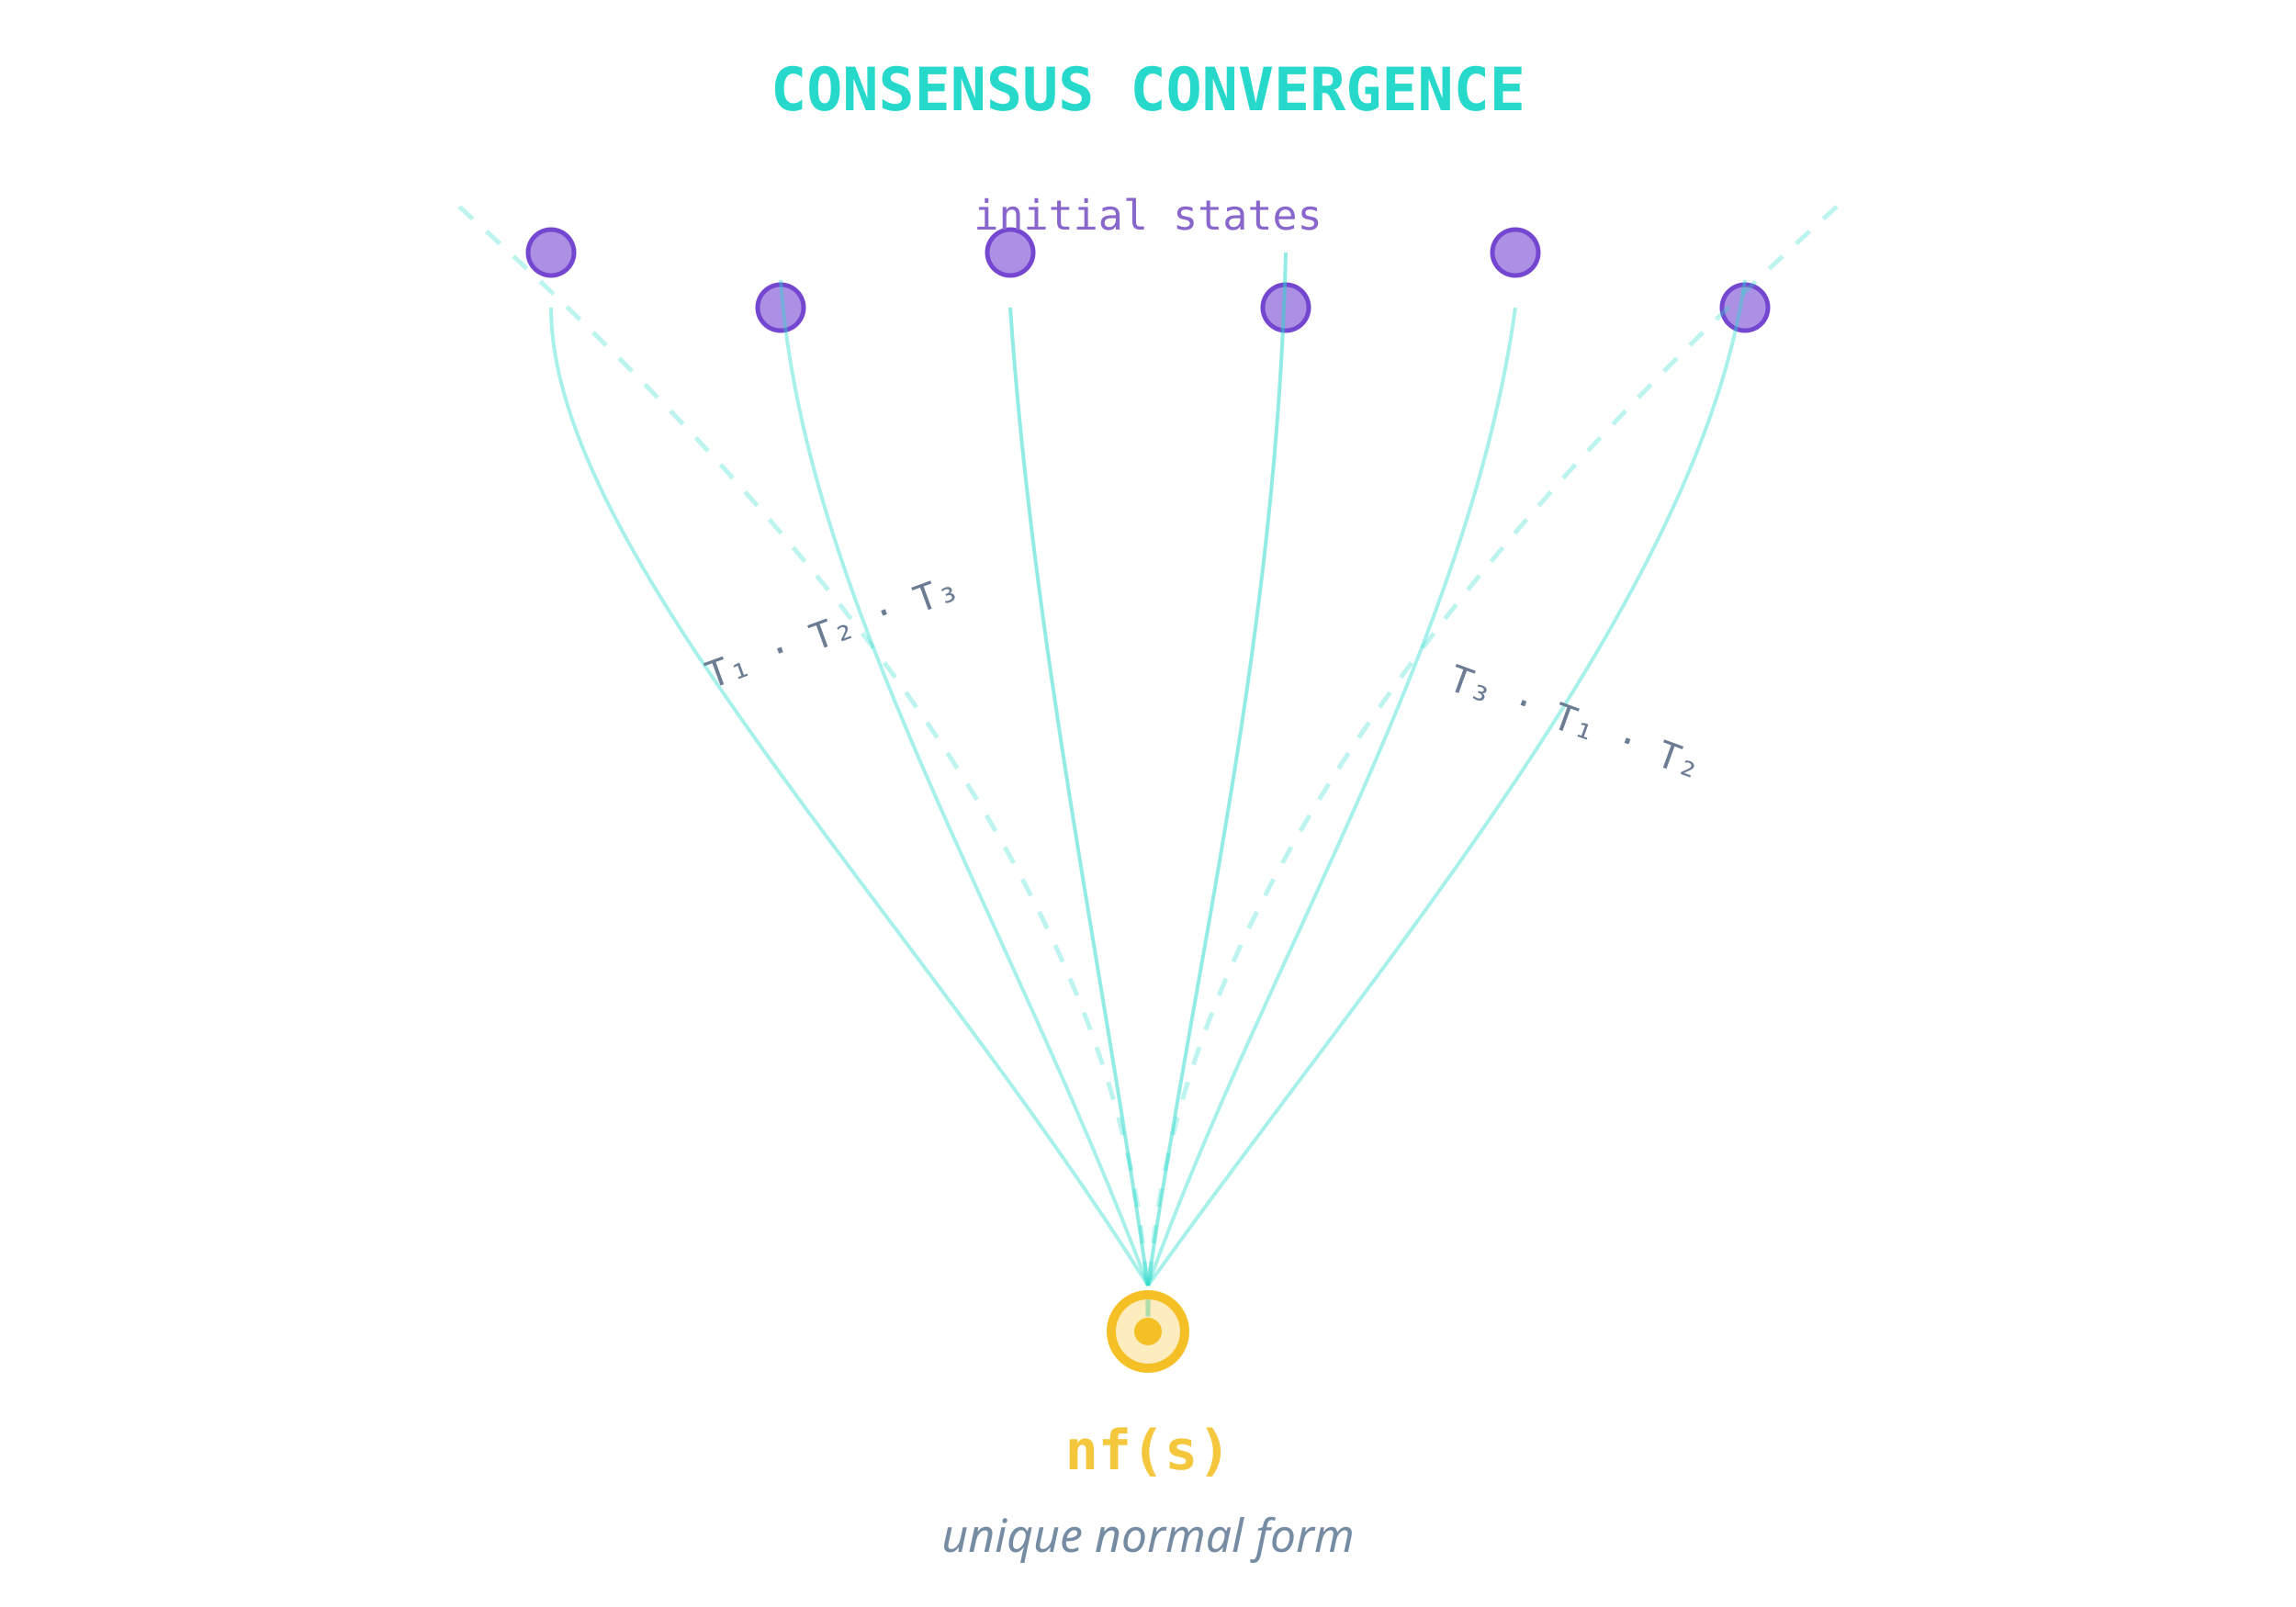
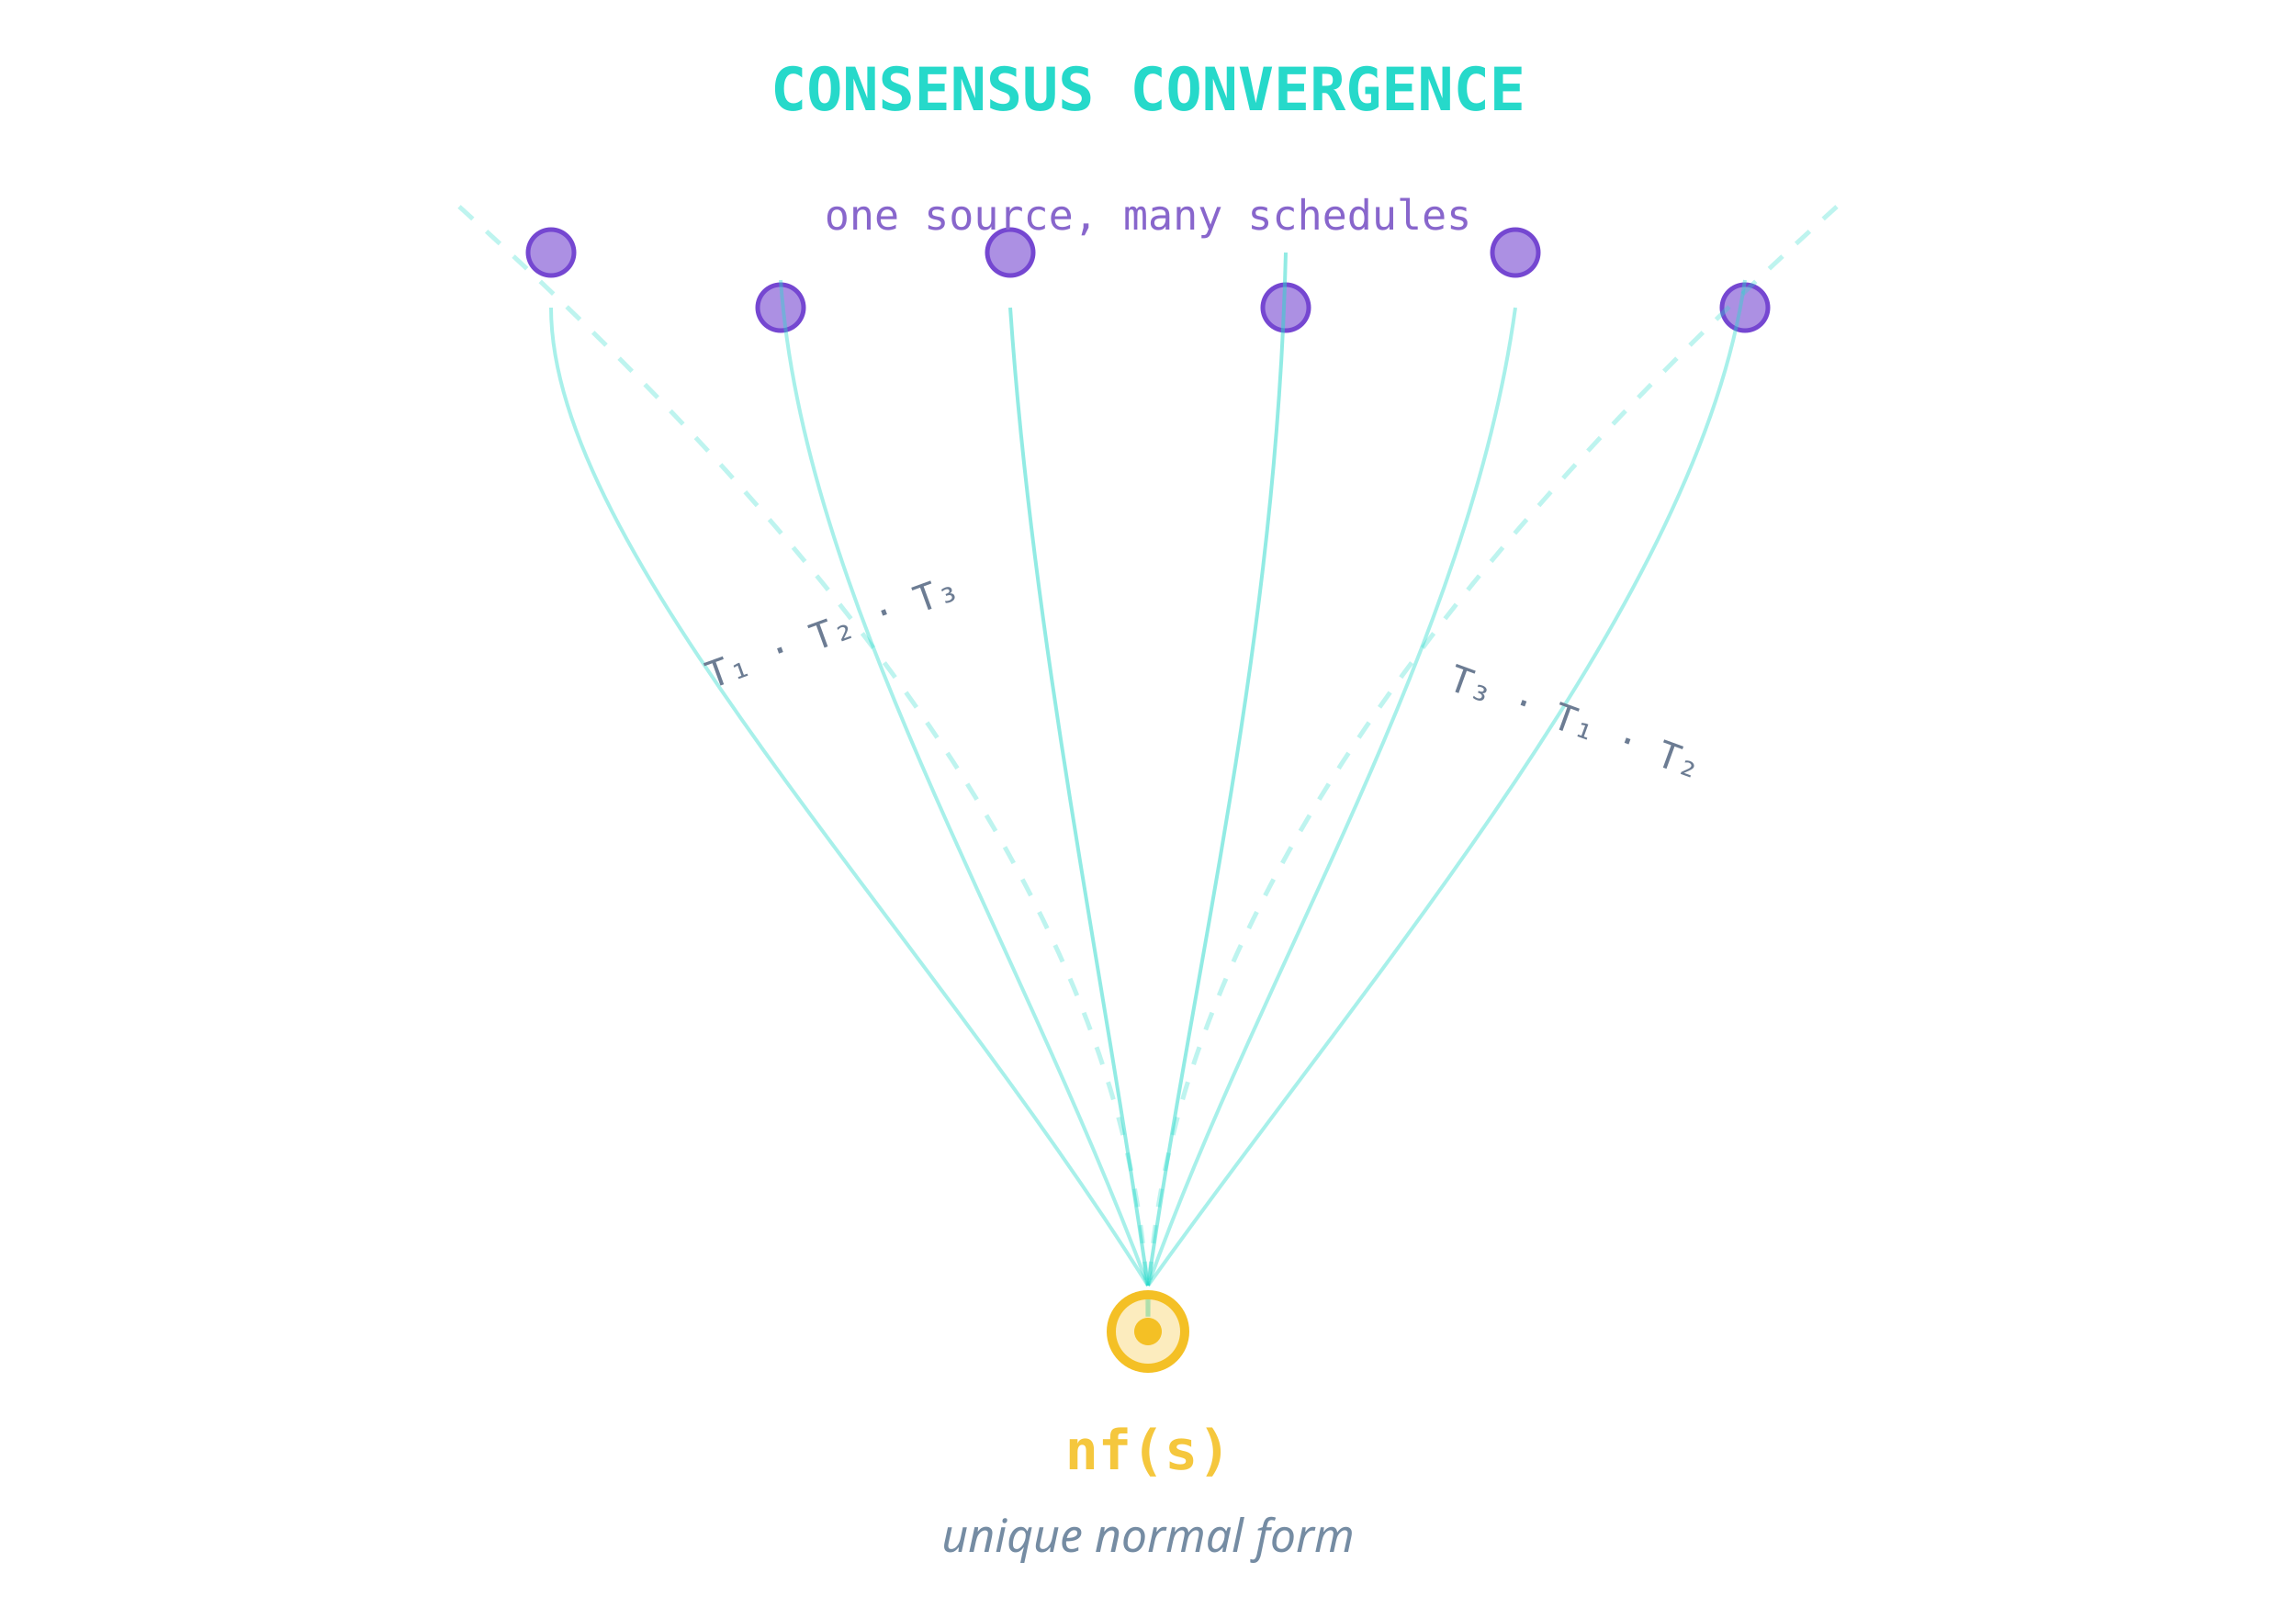
<svg xmlns="http://www.w3.org/2000/svg" viewBox="0 0 500 350" class="w-full max-w-md mx-auto">
  <defs>
    <marker id="cf-arrow" markerWidth="7" markerHeight="5" refX="7" refY="2.5" orient="auto">
      <path d="M0,0 L7,2.5 L0,5" fill="hsl(175,70%,50%)" />
    </marker>
  </defs>
  <text x="250" y="24" text-anchor="middle" fill="hsl(175,70%,50%)" font-family="monospace" font-size="13" font-weight="600">CONSENSUS CONVERGENCE</text>
  <circle cx="120" cy="55" r="5" fill="hsl(260,60%,55%)" fill-opacity="0.6" stroke="hsl(260,60%,55%)" stroke-width="1" />
  <circle cx="170" cy="67" r="5" fill="hsl(260,60%,55%)" fill-opacity="0.6" stroke="hsl(260,60%,55%)" stroke-width="1" />
  <circle cx="220" cy="55" r="5" fill="hsl(260,60%,55%)" fill-opacity="0.6" stroke="hsl(260,60%,55%)" stroke-width="1" />
  <circle cx="280" cy="67" r="5" fill="hsl(260,60%,55%)" fill-opacity="0.6" stroke="hsl(260,60%,55%)" stroke-width="1" />
  <circle cx="330" cy="55" r="5" fill="hsl(260,60%,55%)" fill-opacity="0.6" stroke="hsl(260,60%,55%)" stroke-width="1" />
  <circle cx="380" cy="67" r="5" fill="hsl(260,60%,55%)" fill-opacity="0.6" stroke="hsl(260,60%,55%)" stroke-width="1" />
-   <text x="250" y="50" text-anchor="middle" fill="hsl(260,50%,60%)" font-family="monospace" font-size="9">initial states</text>
+   <text x="250" y="50" text-anchor="middle" fill="hsl(260,50%,60%)" font-family="monospace" font-size="9">one source, many schedules</text>
  <path d="M120,67 C120,120 200,200 250,280" fill="none" stroke="hsl(175,70%,50%)" stroke-width="0.8" stroke-opacity="0.4" />
  <path d="M170,61 C175,130 220,200 250,280" fill="none" stroke="hsl(175,70%,50%)" stroke-width="0.8" stroke-opacity="0.4" />
  <path d="M220,67 C225,140 240,210 250,280" fill="none" stroke="hsl(175,70%,50%)" stroke-width="0.8" stroke-opacity="0.5" />
  <path d="M280,55 C278,140 260,210 250,280" fill="none" stroke="hsl(175,70%,50%)" stroke-width="0.8" stroke-opacity="0.5" />
  <path d="M330,67 C320,140 275,210 250,280" fill="none" stroke="hsl(175,70%,50%)" stroke-width="0.8" stroke-opacity="0.4" />
  <path d="M380,61 C370,130 300,210 250,280" fill="none" stroke="hsl(175,70%,50%)" stroke-width="0.8" stroke-opacity="0.4" />
  <path d="M100,45 Q250,180 250,290" fill="none" stroke="hsl(175,70%,50%)" stroke-width="1" stroke-opacity="0.3" stroke-dasharray="4,4" />
  <path d="M400,45 Q250,180 250,290" fill="none" stroke="hsl(175,70%,50%)" stroke-width="1" stroke-opacity="0.3" stroke-dasharray="4,4" />
  <text x="155" y="150" fill="hsl(215,15%,50%)" font-family="monospace" font-size="8" transform="rotate(-20,155,150)">T₁ · T₂ · T₃</text>
  <text x="315" y="150" fill="hsl(215,15%,50%)" font-family="monospace" font-size="8" transform="rotate(20,315,150)">T₃ · T₁ · T₂</text>
  <circle cx="250" cy="290" r="8" fill="hsl(45,90%,55%)" fill-opacity="0.3" stroke="hsl(45,90%,55%)" stroke-width="2" />
  <circle cx="250" cy="290" r="3" fill="hsl(45,90%,55%)" />
  <text x="250" y="320" text-anchor="middle" fill="hsl(45,90%,60%)" font-family="monospace" font-size="12" font-weight="600">nf(s)</text>
  <text x="250" y="338" text-anchor="middle" fill="hsl(210,20%,55%)" font-family="sans-serif" font-size="10" font-style="italic">unique normal form</text>
</svg>
